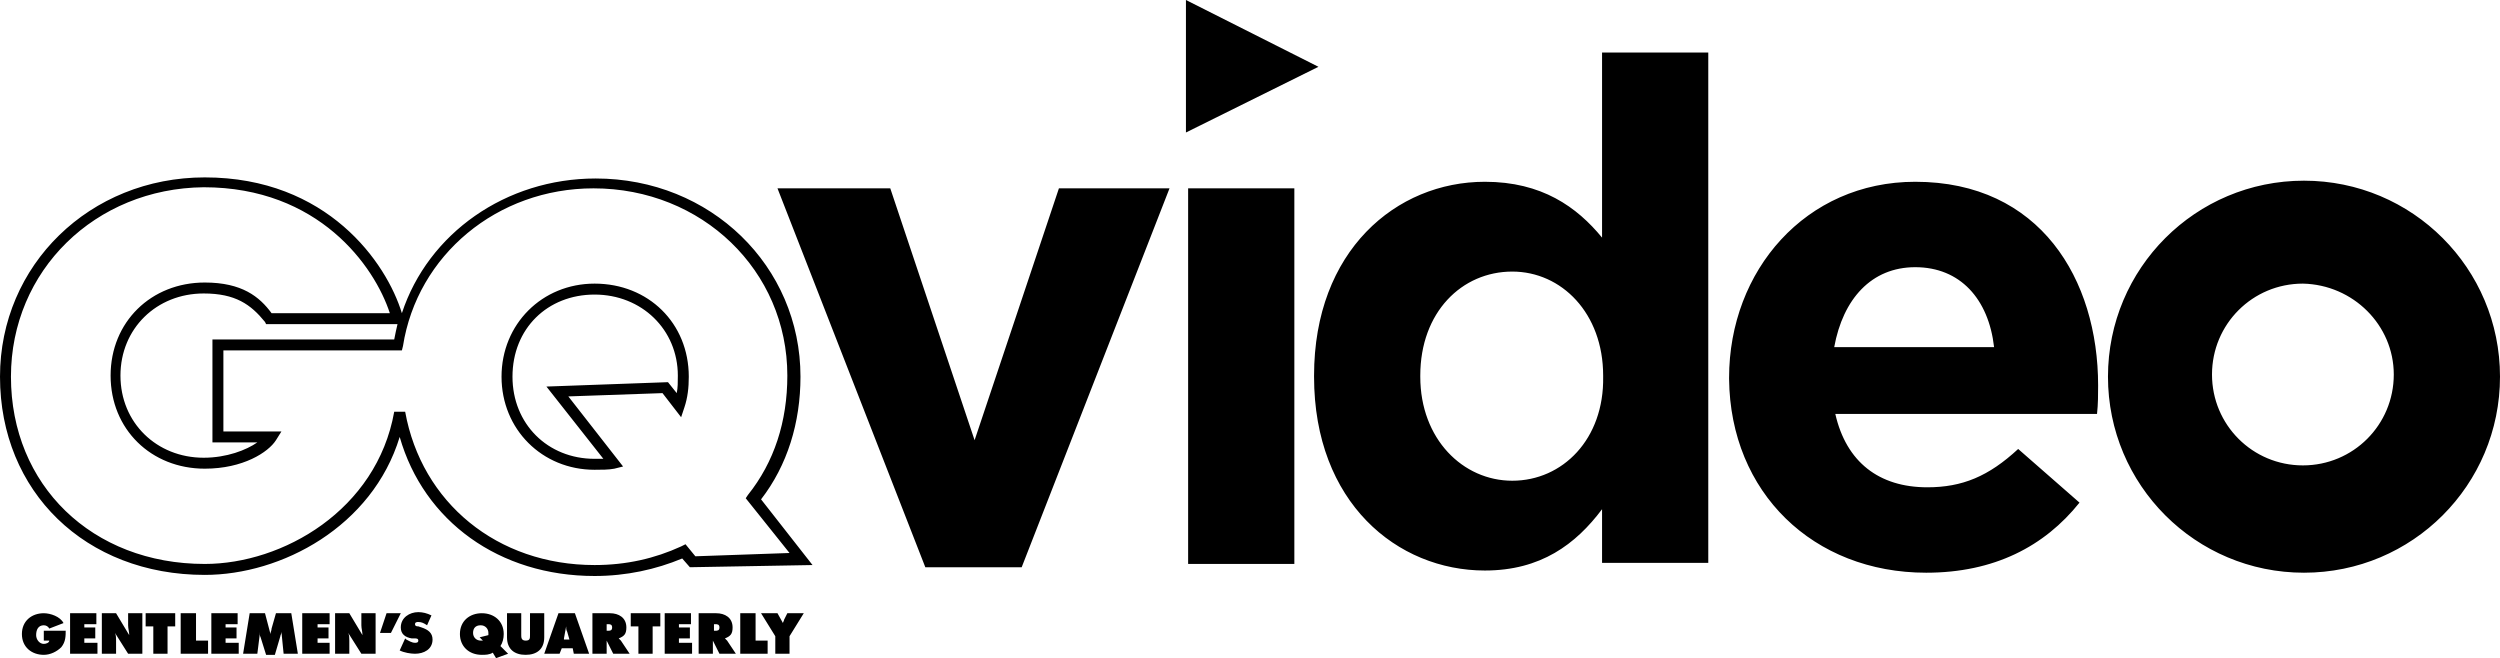
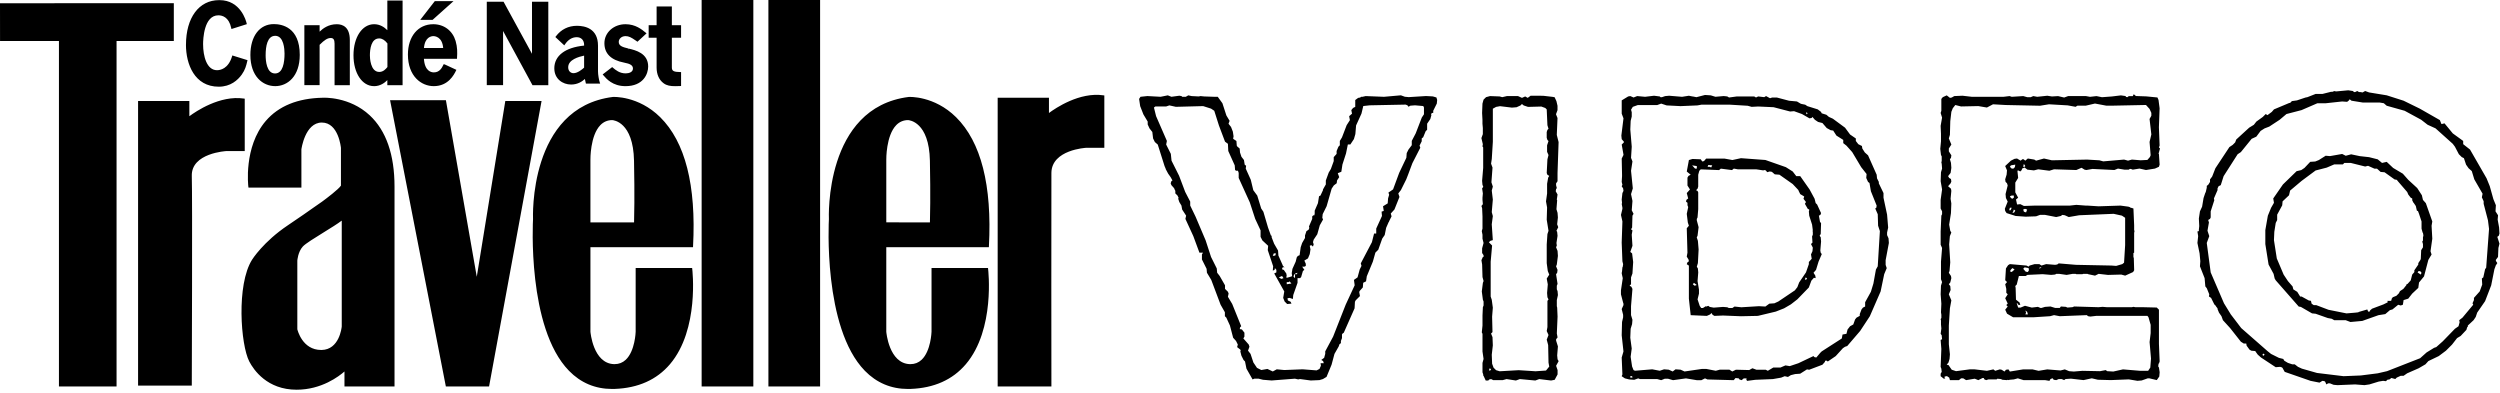
- <svg xmlns="http://www.w3.org/2000/svg" viewBox="0 0 228.3 60">
-   <path d="M6 57.5c0 .6 0 1.1-.4 1.6-.4.4-1 .7-1.6.7-1.1 0-2-.7-2-1.9S2.9 56 4 56c.6 0 1.5.3 1.8.9l-1.3.5c-.1-.2-.3-.3-.5-.3-.5 0-.7.4-.7.9 0 .4.3.8.7.8.2 0 .5-.1.5-.3H4v-.9h2zm.4-1.5v3.7h2.5v-1H7.7v-.4h1v-1h-1V57h1.1v-1H6.4zm2.9 3.7h1.3v-1.2c0-.2 0-.5-.1-.7l1.2 1.9H13V56h-1.3v1.1c0 .3.1.6.1.9l-1.2-2H9.3v3.7zm4-3.7v1.2h.7v2.5h1.3v-2.5h.7V56h-2.7zm3.2 0v3.7H19v-1.2h-1.1V56h-1.4zm2.8 0v3.7h2.5v-1h-1.2v-.4h1v-1h-1V57h1.1v-1h-2.4zm2.9 3.7h1.3l.2-1.6v-.4c0 .2 0 .3.1.5l.5 1.6h.8l.5-1.7c0-.1.1-.2.1-.4l.2 2h1.3l-.6-3.7h-1.4l-.4 1.4c0 .2-.1.3-.1.5l-.5-1.9h-1.4l-.6 3.7zm5.4-3.7v3.7h2.5v-1H29v-.4h1v-1h-1V57h1.1v-1h-2.5zm3 3.7h1.3v-1.2c0-.2 0-.5-.1-.7l1.2 1.9h1.3V56H33v1.1c0 .3.1.6.1.9l-1.2-2h-1.3v3.7zm5.1-1.9l.9-1.8h-1.3l-.6 1.8h1zm.8 1.6c.4.2 1 .3 1.4.3.8 0 1.6-.4 1.6-1.3 0-.6-.4-.9-1-1.1l-.3-.1c-.1 0-.3 0-.3-.2s.2-.2.3-.2c.3 0 .5.1.8.3l.4-.9c-.4-.2-.8-.3-1.2-.3-.8 0-1.6.5-1.6 1.4 0 .6.4.9 1 1h.3c.1 0 .3 0 .3.2s-.2.2-.3.2c-.3 0-.6-.2-.8-.3l-.1-.1-.5 1.1zm7.6-.9h-.2c-.4 0-.7-.3-.7-.7 0-.4.2-.7.7-.7.4 0 .7.3.7.7v.2l-.8.2.3.3zm1.6.5c.2-.3.3-.7.3-1.1 0-1.2-.9-1.9-2-1.9s-2 .7-2 1.9c0 1.1.8 1.9 2 1.9.3 0 .7 0 1-.2l.3.5 1.1-.4-.7-.7zm2.7-3v2c0 .3 0 .5-.4.5s-.4-.3-.4-.5v-2h-1.3v2.2c0 1.1.7 1.6 1.7 1.6s1.7-.5 1.7-1.6V56h-1.3zm3.1 2.3l.2-1.1c0 .2 0 .3.1.5l.2.7h-.5zm-.2.9h1l.1.5h1.4L52.5 56H51l-1.3 3.7h1.4l.2-.5zm4.1-2.2h.1c.2 0 .4 0 .4.3s-.2.3-.4.3h-.1V57zm-1.3 2.7h1.3v-1.2l.6 1.2h1.5l-.8-1.2-.2-.2c.5-.2.7-.4.7-1 0-.9-.7-1.3-1.5-1.3h-1.6v3.7zm3.5-3.7v1.2h.7v2.5h1.3v-2.5h.7V56h-2.7zm3.1 0v3.7h2.5v-1H62v-.4h1v-1h-1V57h1.1v-1h-2.4zm4.5 1h.1c.2 0 .4 0 .4.3s-.2.3-.4.3h-.1V57zm-1.4 2.7h1.3v-1.2l.6 1.2h1.5l-.8-1.2-.2-.2c.5-.2.7-.4.7-1 0-.9-.7-1.3-1.5-1.3h-1.6v3.7zm3.8-3.7v3.7h2.5v-1.2H69V56h-1.4zm1.9 0l1.3 2.1v1.6h1.3v-1.6l1.3-2.1h-1.5l-.3.6c0 .1-.1.2-.1.3L71 56h-1.5zM54.3 52.6c-8.7 0-15.6-5-17.8-12.7-2.5 8.2-10.8 12.6-17.8 12.6C7.8 52.5 0 44.9 0 34.4c0-10.2 8.2-18.2 18.7-18.2 11.2 0 16.6 7.8 18 12.4 2.4-7.3 9.5-12.3 17.7-12.3 10.5 0 18.7 8 18.7 18.1 0 4.2-1.2 8.1-3.6 11.2l4.7 6-11.2.2-.7-.8c-2.4 1-5.1 1.6-8 1.6zM36 37.6h1c1.5 8.3 8.4 14 17.3 14 2.9 0 5.5-.6 7.9-1.7l.4-.2.9 1.1 8.6-.3-4-5 .2-.3c2.4-3 3.6-6.7 3.6-10.9 0-9.6-7.8-17.1-17.7-17.1-8.8 0-16.1 6.1-17.4 14.4l-.1.4H20.4v7.4h5.3l-.5.8c-.7 1.1-3 2.6-6.5 2.6-4.9 0-8.6-3.6-8.6-8.5s3.7-8.5 8.6-8.5c3.4 0 5 1.3 6.1 2.8h10.8c-1.4-4.3-6.5-11.5-17-11.5C8.7 17.2 1 24.7 1 34.4c0 9.9 7.4 17.1 17.7 17.1 7.1 0 15.7-4.9 17.3-13.9zM18.6 26.8c-4.3 0-7.6 3.2-7.6 7.5s3.3 7.5 7.6 7.5c2.1 0 3.9-.7 4.9-1.4h-4.1V31H36c.1-.5.2-1 .3-1.4h-12l-.1-.2c-1.3-1.6-2.7-2.6-5.6-2.6zm35.7 16.1c-4.8 0-8.5-3.7-8.5-8.5s3.7-8.5 8.5-8.5c4.9 0 8.6 3.6 8.6 8.5 0 1-.1 1.9-.4 2.8l-.3.9-1.7-2.2-8.6.3 5 6.4-.8.2c-.5.1-1.2.1-1.8.1zm0-16c-4.3 0-7.5 3.1-7.5 7.5 0 4.3 3.2 7.5 7.5 7.5h.8l-5.2-6.6 11.1-.4.8 1c.1-.5.1-1 .1-1.6 0-4.2-3.3-7.4-7.6-7.4zM167.5 31.7c.8-4.4 3.4-7.3 7.4-7.3 4.1 0 6.7 2.9 7.2 7.3h-14.6zm8.4 20.6c6.2 0 10.8-2.4 14-6.4l-5.6-4.9c-2.7 2.5-5.1 3.5-8.3 3.5-4.4 0-7.4-2.3-8.4-6.7h23.9c.1-.9.1-1.8.1-2.6 0-9.7-5.3-18.6-16.7-18.6-10 0-17 8.1-17 17.9v.1c.1 10.4 7.7 17.7 18 17.7m-37.8-8.4c-4.5 0-8.4-3.8-8.4-9.5v-.1c0-5.8 3.8-9.5 8.4-9.5 4.5 0 8.3 3.8 8.3 9.5v.1c.1 5.7-3.7 9.5-8.3 9.5m-2.5 8.2c5.1 0 8.3-2.4 10.7-5.6v4.9h9.7V4.8h-9.7v16.9c-2.3-2.8-5.5-5.1-10.7-5.1-8.1 0-15.6 6.3-15.6 17.7v.1c0 11.5 7.6 17.7 15.6 17.7m-27.1-.6h9.7V17.2h-9.7v34.3zm-24 .3h8.8l13.5-34.6H96.7l-7.7 23-7.7-23H71l13.5 34.6zM108.3 0v12.1l12.1-6L108.3 0zm110.3 34.2c0 4.6-3.7 8.3-8.3 8.3-4.6 0-8.3-3.7-8.3-8.3 0-4.6 3.7-8.3 8.3-8.3 4.6.1 8.3 3.8 8.3 8.3m9.7.2c0-9.9-8-17.9-17.9-17.9-9.9 0-17.9 8-17.9 17.9 0 9.9 8 17.9 17.9 17.9 9.9 0 17.9-8 17.9-17.9" />
+ <svg xmlns="http://www.w3.org/2000/svg" id="video-logo-dark" viewBox="0 0 382 60">
+   <path d="M356.954 13.97l-.276-.054-.274.108h-.217l-1.318.33h-1.044l-1.262.495-.277.052-1.316.44-.766.108-.277.276h-.107l-2.357.988-.33.383-.66.495-.273-.165-.442.44-.985.712-.384.49-.716.44-1.976 1.81-.164.44-.384.385-.497.33-2.14 3.237-.493 1.264-.328.437v.384l-.276.44-.22.165v.274l-.164.712-.053.054-.277.824-.22 1.316-.33.714-.164 1.097.057 1.154-.058.547v.22l-.22.054.112.715-.112 1.043.33 1.592.113 1.205-.058.77.714 1.81.11 1.26.22.277.38.933-.05.328.33.22.49.988.222.22.054.11.218.275v.11l.22.547.383.55.22.604 1.1 1.206 1.645 2.086.437.274h.384l.056.33.438.603.277.165.603.054.108.165.275.383.498.44 2.246 1.48.662-.054.217.053.167.11.052.11.277.493 3.946 1.372 1.372.273.44-.274.327.054.112.11.164.384.27-.165h.28l.55.22.6.056 2.69-.112 1.43.11.763-.11 1.428-.437.66-.11.438.054.22-.22.33-.054.277-.22.6.165.22-.22.605-.274h.44l.55-.382 1.754-.77 1.04-.604.442-.493 1.592-.767 1.098-.823.932-.934.767-.986.547-.33.88-.933.11-.383.108-.11v-.166l.878-.82.33-.495.22-.658 1.21-1.755.93-2.414.493-2.47.166-.44v-.054l.277-.44-.22-.33V39.7l.328-.44.057-1.37.164-.66-.33-1.04.22-.166.11-.33-.056-.93-.22-1.21.056-.658-.385-.604.057-.933-.384-.933-.55-1.976-.49-1.207-2.526-4.39-1.046-.824v-.494l-1.59-1.153-1.263-1.535-.438.11-.053-.056-.22-.55-3.075-1.755-2.468-1.208-2.58-.824-2.69-.44-.605-.218-.384.22-.326-.055h-.222l-.273-.164-.33.164h-.165l-.165-.164-.714-.11m.11 1.536l.108-.165.275.22 1.7.274h2.58l.657.11.443.385 2.744.77 2.523 1.37.986.766 1.21.55 2.63 2.36.33.44.604 1.15.44.44.33.164.33.988.385.55.49.438.385 1.262 1.264 2.195-.11.548.274.606v.384l.658 2.523.165 1.318-.053.713-.384 5.215-.164.22-.278 1.26-.217.166.053.932-.384 1.044-.88.986v.33l-.217.495.11.22-1.646 1.976-.492.384.053.33-.164.602-.55.384-1.863 1.92-.99.88-.326.11-1.155.712-.984.88-.277.107-4.775 1.868-1.427.33-2.578.328-2.637.11-4.06-.493-2.306-.658-.6-.276-.498-.386h-.385l-.658-.22-.55-.327-.162-.275-.658-.162-1.21-.605-.548-.44-4.007-3.51-1.59-2.086-1.043-1.7-2.032-4.72-.6-4.5.382-1.042-.27-.823.218-1.264-.112-.384.276-.164.107-.22v-.932l.55-1.7-.055-.275.55-1.263v-.273l.164-.33.33-.164.436-1.372 2.14-3.347.496-.33 1.646-2.03.713-.327.658-.88.605-.383.714-.274 1.587-1.042 1.044-.88 2.305-.6 2.414-1.045h1.262l2.522-.274.77.054m-12.95 38.69l.11-.22.222.11-.112.22m-20.027-39.674h-.607l-.22.165-.272-.056.056-.11-.77-.11-1.372.166-1.483.11h-.054l-.824-.166-.987.11-.606-.11h-2.744l-.602.22-.93-.22-.934.055-.715-.11-1.54.162-.6-.11-.382.166h-.55l-.606-.166-1.753.11-.33-.11-.933.11h-4.83l-1.427-.164-1.262.054-.383.22-.274.054-.492-.384-.605.275-.22.27v1.814l-.106.33.218.713-.22 1.26.053 1.21v1.15l-.11 1.154.11.933.112.22v.714l-.056.165.056.272.056.713-.167.55-.05 1.37.217 1.264-.22 1.59v1.317l.22.438v.44l-.112.22-.107 2.413v2.03l.218.495-.167 2.086v2.69l.167.44-.167.546-.05 1.318.106 1.426-.055 1.317.057.385v.494l-.107.165.05.22v.605l.056.604-.107.822.16.22v.056l.057.548-.22.11.108 1.372-.107 2.743.106.275.056.493-.163.275v.383l.49.384.22-.055-.164-.22.272-.11h.165l.33.22.11.384h1.37l.33-.276h.332l.437.274 1.317-.22.547.22.66-.33h.163l.112.22.27.11.33-.11h1.263l.112-.11.547.055.22.11.715.054.108-.056.165.056.11-.056.658-.054.606-.165.878.275h3.293l.655.11.164-.275.278-.11h.052l.165.22.384.054.385-.165h.44l.383.163.218-.165.825-.056 1.92.22 1.262-.275.933.22 1.977.054 2.742-.11 1.32.22.654-.054.933-.33h.22l1.152.274.383-.55.055-.657-.108-.714-.112-.167.054-.44h.058l.107-.327-.108-2.69v-5.214l-.333-.328-2.193-.054h-1.097l-.277-.054-.22.055h-3.838l-.662-.053-.6.055-3.733-.11-.273.11h-.057l-.71.055-.224-.11-.766-.055-.165.22h-.714l-.714-.22-.766.056h-.053l-.55.165h-.164l-.383-.164-.935.11-1.042-.276-.66.275h-.384l-.22-.66h.11l.11.22.33.055-.112-.383-.55-.44-.053-1.81-.052-.275.22-.22.33-1.316h1.038l.276-.164 2.307-.11 1.313.11.604-.055.165-.107h.442l1.15.164.933-.163h.44l.108.054h.933l.113-.053h.658l.11.054 1.044.22.55-.274 1.426.164 2.028-.055.604.165 1.207-.55.165-.273-.056-1.92-.057-.055v-.658l.11-.055v-3.02l.054-.275-.053-.163v-.714l-.11-2.58-.55-.165v-.056h-.054l-.165-.056-1.206-.164-3.345.11-1.704-.11h-.274l-1.428-.11-.985.11h-5.326l-1.647.055h-.054l-.545-.274-.496.053-.165-.766.33-.274-.385-.714-.053-.11v-1.482l.436-.714-.11-1.096.11-.055.33.164.218-.22.055-.22.383-.165.44.33.986.11.657-.166 1.702.22.713-.22 3.402.11.768-.33h.058l.438.275.276.053.934-.165 3.346.165.547-.22.99.166h.657l.164-.11h.166l.276.11 1.04-.166.99.22 1.37-.22.606-.274.107-.33-.108-1.646h-.058l.222-.822-.165-.165.107-.273-.108-2.8.107-2.908-.166-1.264-.163-.383-1.7-.165-1.593-.056-.327-.276m-8.617 1.755h1.263l1.427-.33 1.756.33h.657l5.38-.11.548.604.272.602v.44l-.272.493.272 2.36-.272 1.152.165 2.03-.112.273-.383.442-1.043.054-1.316-.11-.6.166-.607-.164-3.18.275-.604-.164-1.867-.11-5.377.11-1.208-.274-1.21.33-.27-.167-.992-.164-.384.33-.273-.22h-.164l-.277.22-.55-.33-.383.054-.55.274-.877.824.277.66-.057.657-.22.713.057.384.22.22.108.33-.327 1.317.056.603.27.55-.436 1.096.053.33.22.33 1.372.438 1.534.11 1.592-.054.605-.22h.77l1.7.33.714-.165.22-.164.38.055.608.275 1.59-.274 5.27-.22 1.262.277.492.328v4.17l-.165 2.69-.27.22-.935.273-.71-.055-5.435-.11-2.635-.22-.22.165-.33.055-1.368-.11-.714.22-.332-.22h-.71l-.768.22-.165.165-.33-.165-2.526-.22-.27.164-.33.494-.112 1.81.277.277-.277.328.165.712v.606l.22.22-.385.6.385.825-.22.22.22.22-.385.493.277.605.932.55h3.127l2.522-.164.604-.164.88.165 4.116-.164.218.165.328.055.934-.11h7.792l.165.22.33 1.152V50.9l-.165 1.37.218 2.525-.11 1.372-.327.494h-1.21l-2.634-.22-1.482.33-.933-.055-.22-.165-.875.165-2.69-.054-1.315.11-.714-.055-.66-.275-.653.165-2.032-.165-1.32.22-.93-.22h-1.43l-2.03.33-.214-.33-.384.056-.22.273-.442-.275-.272-.057-.712.22-.277-.22-.987.22-1.867-.22h-.77l-2.082.275-.66-.22-.496-.713-.272-.056.272-.33.165-.55.056-.71-.164-1.538V49.74l.163-2.63.22-1.21-.384-.93.272-.66-.053-.604-.22-.274.22-.274.164-.66-.057-.328-.328-.494.107-.276.112-1.316-.167-2.744.11-1.26.22-.55-.164-.274-.167-.934.275-1.754.057-1.483-.112-.713.112-1.207-.056-.328-.44-.385.385-.44.112-.274-.056-.384-.274-.166-.165-.273.385-.493.112-.77-.056-.767-.164-.55.165-.218.057-.384-.384-.604v-.44l.384-.603-.384-.933.163-.55.056-2.085.164-1.43.218-.547.384-.495.878.22 2.633-.056 1.32.22.932-.494 1.92.11 5.267.11 1.37-.22 2.854.165 1.208.22m-7.904 8.725l.22.33-.11.11h-.22m-2.03 0l.165-.222.662-.11-.058.385-.22.22h-.27m-.113 4.5l-.164-.276.277-.106h.328v.33l-.22.163m-.384 1.373h.278l-.165.383h-.22m2.248.218l-.11-.326.278-.11.33.11-.165.44m-1.976-.113l.11-.326.22.164-.165.273-.277.11m4.448-.11h.273v-.22h-.272m-.277 8.616h.278l-.332.22m-2.086.437l-.384-.437.22-.22.606.11.052.327-.165.274m-2.744-.108l.165-.273.22-.22.33.22-.437.38m2.196 6.202l-.112-.328.277.22.108.383h-.384m2.14.11h.22v-.22h-.22m-52.4-33.08l-.55-.11h-.057l-.55-.11-1.038.163-1.977-.163-.607.054-.492.165h-.22l-.11-.11-.878-.11-1.37.162-1.208-.11-.55.22-.495-.22-.33.056-.986.602v2.03l.27.714-.325 2.634.054.547.33.385v.11l-.33.33.27 1.535v.056l-.27.55.052 2.47v.22l-.053.877.108.44-.11.22.22.33.053.382-.162.33-.11.987.054.55-.053.11.108.6v.166l-.22.933.22.988-.11 3.237.11 2.854.11.44-.054.385-.057.11-.056.6-.053.275.052.275.112.495-.277 1.866v.606l.33 1.262.055.164v.22l-.27.604.217.878v.384l-.165.714-.053 2.03.27 2.47-.27.932.108 2.58-.11.273.494.33.658.165.767.054.608-.22.272.11h2.637l.6.165.55-.22h.496l.764.22 1.976-.274 1.647.274h.712l.55-.275.383.165 4.006.11.277-.33.49.055.11.165.33.11.33-.275h.438l-.053.165.11.22 1.26-.166 2.69-.11 1.26-.22.55-.22.495.112.44-.274.657-.165.768-.055 1.043-.66.33.057 2.03-.77.384-.44v-.11l.164-.11.277.166 1.204-.824 1.098-1.207.33-.22.33-.11 1.976-2.304 1.48-2.25 1.647-3.785.547-2.635.385-.93-.165-.495v-.715l.494-2.632-.052-.714-.22-.494v-.385l.162-.766-.163-1.978-.547-2.58V29.5l-.714-1.483v-.22l-.276-.548-.053-.55-1.317-2.963-.493-.44-.384-.602-.06-.385-.55-.274-.38-.493v-.384l-.88-.606-.77-1.042-1.86-1.372-.605-.273-.386-.33-.713-.22-.11-.22-.496-.383-1.59-.495-.326-.22-.55-.11-.164-.056-.547-.328-1.208-.11-1.867-.494h-.712l-.33.11-.604-.33-.278.166-.93-.11-.33.163-.275-.163h-2.635l-1.21.163-.27-.164-.548-.056-1.263.11-.713-.22-.88-.055m-10.92 42.033l-.22-.55-.22-1.48.165-1.26-.22-1.65.056-1.37.22-.715.054-.658-.216-.712V46.78l.216-2.635-.163-.328-.273-.165.22-.22v-1.04l.217-.606.11-1.754-.162-1.316-.275-.22.328-.935-.11-1.7.11-.66-.216-.162.163-.273.053-1.812.167-.276-.276-.55.11-1.425-.217-1.042.27-.878-.27-2.69.216-1.426-.216-.548.107-1.7-.22-2.636.056-1.316.164-.66v-.657l-.107-.385.27-.44.77-.275h2.966l.6-.22.826.276 2.137.11 2.58-.11.6-.11h4.39l2.69.165.604.166.99-.054 2.36.108 2.524.658.6-.052 1.21.437 1.15.66.33-.057.112-.163.383.44.49.328.66.166.66.767.6.33.385.054.497.77 1.042.658v.495l.49.384.88.986 1.374 2.305.823 1.044-.054.6.274.605.22.165.217 1.26.88 2.196-.054.33-.163.11.384.877.053 1.756.272.822-.326 5.378-.277.495-.386 2.137-.385 1.264-.878 1.592v.658l-.33.165-.22.276-.27.713v.273l-.496.275-.22.274-.275.768-.493.274-.385.495-.165.657-.602.11-.11.603-3.072 1.976-.22.218-.602.714-.276-.054-.163-.165-2.303 1.095-1.317.44-.657-.11-.77.33h-1.095l-.827.494-.327-.166h-1.427l-.604-.222-.492.275-2.03-.054-.55.273-.436-.274h-1.482l-.606.164-1.426-.276h-.714l-2.63.385-.607-.274-.77-.056-.437.33-.604-.274-.713-.057-.66.22-1.15-.22-2.636.22m26.177-39.51l.22.163-.22.165m-26.89 40.006h.277l.053.22h-.328m-37.64-42.904l-2.798-.11-.493.11h-.22l-.11.11-.328.055-.442.328v1.044l-.33.164-.27.33.108.547-.44.385.113.604-.492.767-.716 1.867-.33.548v.658l-.215.222-.277.658v.438l-.44.493v.608l-.436 1.205-.33.55-.44 1.207v.602l-.22.386-.217.384v.11l-.384.822-.218.107-.165 1.048-.497 1.152v.438l-.052.274h-.164l-.164.165v.384l-.497 1.155.054.22-.108.273-.33.22-.22.657v.386l-.44.77-.22.656-.165 1.21-.27.11-.165.217-.165.66-.497 1.098-.107.657.056.384-.056.11-.77.22-.055-.11.053-.22-.055-.33-.38-.546-.278-.11v-.053l.11-.22v-.055l.276.055-.22-.22-.056-.055v-.056l-.66-1.483-.054-.768-.602-1.045-.38-.986v-.22l-.113-.057-.436-1.205-.714-2.42-.33-.49-.604-1.976-.605-.823-.383-1.59-.765-1.703v-.055l.052-.384-.217-.166-.113-.712-.384-.495-.22-.66-.052-.6-.384-.33-.058-.11-.054-.714-.495-.33v-.053l.058-.33-.108-.714-.277-.714-.384-.494.166-.44-.494-.824-.605-1.865-.712-.987h-.492l-1.59-.054-.55-.056-.276.055-1.097-.056-.496-.11-.385.22h-.55l-.106-.11-.33-.055-1.21.163-.55-.22-1.096.22-2.03-.11-1.045.11-.217.328.164 1.1.492 1.26.657 1.1v.44l.277.602.385.494.052.055v.057l.112.932.27.548.442.384 1.04 3.292.166.384v.054l.382.714.388.55.272.493-.165.11-.108.327.107.276.44.494v.055l.163.328v.384l.33.33.164.33-.053.162.166.495.328.547.107.604.608.934-.112.493 1.21 2.635.933 2.524h.55l-.166.273v.77l.713 1.427.052.602.662 1.098 1.425 3.786.655 1.15v.607l.222.22.55 1.204.49 1.868.443.493.272.55-.107.386.49.383.06.164-.06.11.166.658.33.658.22.22.22 1.098.935 1.646.272-.11h.66l.656.164 1.32.11 3.565-.275.494.11.276-.055 1.647.22 1.316-.056.55-.165.546-.33.77-1.866.442-1.646.654-1.15.112-.33.218-.166v-.33l.165-.438v-.55l.055-.11.22-.164 1.65-3.73.053-.99.11-.22.657-.657-.11-.606.057-.165.492-.55.056-.71.437-.22.112-.77.93-2.25.385-1.37.44-.44.604-1.7.38-.55.22-1.098.385-.88.06-.053v-.056l.383-.768-.112-.385v-.053l.548-.604.77-1.92-.166-.495v-.056l.386-.493.82-1.647.278-.713.656-1.753 1.208-2.36-.11-.33.33-.66v-.438l.218-.166.385-.933.222-.22V18.9l.49-.715.164-.603-.054-.055.112-.275h.22v-.328l.548-1.1.053-.548-.11-.383-.55-.163-1.04-.056-2.637.166-.603-.057-.602-.22M200.73 37.33l-.107-.328.108-.384.55-.825.385-1.37.495-.88-.112-.274.058-.55.6-1.205.77-2.688.33-.495.438-.33.058-.438.328-.495-.22-.604.546-.22.165-1.098.55-1.702.278-1.37h.384l.546-.825.22-.765.11-1.317.822-1.81.277-1.154.986-.11 5.49-.11.272.11.165.22.274-.165.714-.055 1.262.11.11.22v1.04l-.33.496-.93 2.415-.603 1.153v.658l-.497.66-.276.548-.054.714-1.097 2.305-.933 2.525-.712.492.113.33-.164.55-.058.767-.714.44.11.714-.33.108.058.662-.877 1.922v.766h-.33l-.33 1.318-1.7 3.237.107.384-.272.55-.33 1.206-.55.384.112.823-1.374 2.963-1.92 4.883-1.205 2.25v.383l-.165.604-.442.328.277.165.11.33h-.494l.053.384-.218.495-.44.22-2.14-.165-2.8.11-1.15-.11-.604.33-.823-.385-.932.165-.66-.33-.55-.822-.436-1.317-.385-.492.22-.604-.113-.33-.82-.933.164-.273v-.604l-.385-.493-.327-.056.053-.274.166-.165-1.373-3.402-.658-1.098.108-.494-.107-.272-.442-.44v-.547l-.817-1.426-.384-.494-.06-.658-.876-1.757-.822-2.523-1.537-3.62-.822-1.705v-.603l-.767-1.482-.933-2.47-1.155-2.304-.107-1.042-.713-1.426.11-.55-1.65-3.786-.328-1.316.22-.164h1.647l.49-.165.992.22 4.17-.11 1.206.384.493.33.713 2.248.93 2.47.443.328.053 1.1.987 2.193.056.714.165.11h.272l.112.33v.767l1.698 3.734.826 2.523.82 1.757v.99l.277.548.88.82-.058.66.824 2.47-.055.658.272-.11.055-.273.22.273v.384l-.33.164 1.537 2.747-.166.986.22.55.385.384.655-.055-.107-.274-.442-.22-.054-.33.33-.054.494.165.056-.603.657-1.866v-.714h.385l.163-.164.274-.934.22-.163-.33-.493h.33l.218-.11v-.33l-.22-.493.55-.33.277-.66.107-.714-.107-.55.22-.108.272.22m-5.983 1.043h.33l-.11.33-.383.055m3.18 3.18l.056-.273.222-.22.327-.108-.108.22h-.277v.603m-1.976-.604h.22v-.218h-.22m-.493.714l.22-.11.272-.11.222.33-.33.11m.82.493h.276l.165-.11.273.327-.714.11m37.263-28.807l-.44.328-.387-.22-.49.22-.606-.273h-1.702l-.713.165-.382-.11-1.48-.056-.608.165-.384.383-.164.603-.056 1.427.056 1.044v.603l.058.657v.934l-.22.603.22.934-.058.33.11.165v3.127l-.165 1.975.056.605.11.274v.056l-.164.22.114.766-.058.66v.328l.058.658-.22.275.107.33.056 1.262v1.866l-.107.382.106.55v.603l.165.66-.22.82v.715l.22.33v.273h-.106l-.22.493.108.66.056 1.92.165.606-.107.274-.165 1.316.164 1.262.107.274v.603l-.107.276-.058 1.263v1.535l-.107 1.044.106.22v2.69l.165 1.15-.165.605v1.428l.11.328v.166l.055.054.33.715h.385l.165-.166.275-.055.327.163h1.428l.605-.165 1.425.22.605-.22 2.36.22.602-.22 1.81.22.55-.11.442-.824v-.657l-.225-.66.386-.712-.162-.272-.06-.604.113-1.373-.276-.88v-.218l.223-.277-.113-.602.112-2.58-.06-1.37-.053-.22v-.933l.166-.767-.055-.605-.113-.274v-.55l.112-.273-.166-1.097-.058-.384.165-.218.06-.44-.224-.548.11-.274.168-1.316-.054-.77-.224-.55.11-.273-.052-.382.165-1.098-.06-.605-.106-.163.272-.55-.166-.44.113-1.043-.054-.712-.166-.55.107-1.37-.053-.11.113-.77-.278-.494.054-.327.11-.165-.11-.437v-.275l.222-.328v-1.263l.162-4.72-.275-1.096.11-2.58-.223-.55v-.053l.223-.602v-.66l-.166-.714-.277-.6-.33-.058-1.425-.163m-4.062 1.753l.604-.273.22-.22.273.22.66.22 2.03-.054.603.22.22.218.108 2.414.165.548-.165.165-.108.33v.88l.108.33.165.164-.217.658v.99l.217.493-.165.658-.108 2.087.108.274.277.166-.164.274-.163.933v1.48l-.167 1.21.166.932-.056 1.864.273 1.702-.165.493-.108 1.59v2.855l.163 1.206.222.55-.385.606.163.878-.107 1.318.052.656.165.33-.165.22v4.006l-.108.604.273.604-.273.712.22.825.053 2.687.112.604-.496.605-1.593.11-2.576-.165-2.91.165-.547-.165-.385-.384-.222-.605-.054-1.37.163-1.427-.05-1.263-.222-.548.22-.22-.057-2.36.11-1.37-.164-1.208-.165-.495v-5.33l.218-2.47-.49-.492.217-.22.382-.11-.163-2.414.164-1.262-.163-.603.164-1.923-.163-1.373.164-.603-.216-.657.166-2.25-.22-.603.108-.713.163-2.635v-5.047l.497-.275.602-.11 1.81.22m-3.402 39.838l.22.11-.11.22h-.217m128.515-32.76l-.66-.056-1.044.66-.547.22-.77.054-.88.93-.49.33-.71.166-2.09 2.03-1.48 2.14.11.66-.44.767-.493 1.207-.386 2.195v2.14l.496 3.127.768 1.426.165.714.162.274 3.515 4.006.328.056 1.703.986.547.055 1.865.66.602.11.384.22h1.757l.714.273 1.81-.165 2.47-.877 1.042-.165.71-.605.387-.108.876-.714.386.11.327-.11.056-.33.056-.384.71-.22.603-.768.934-.877.112-.823.764-.933.66-2.523.494-.823-.162-.493.272-1.92-.11-1.976.11-.658-.986-2.798-.442-.495-.165-.712-.712-1.1-1.37-1.26-.825-.933-1.48-.88-.987-.93-.713.164-.66-.55-1.317-.33-1.428-.16-1.314-.276-.825.22-.55-.275m-6.858 21.072l-.604-.384-.11-.44-.712-.82-.656-.99-1.046-2.47-.435-2.798.055-1.263.216-1.37.22-.44v-.822l.773-1.428.054-.602.984-.933.165-.715 1.757-1.482 2.142-1.59 1.7-.44 1.15-.493h1.32l.218-.22h.988l2.195.548.44-.11.986.44h.387l.548.495.605.054 1.534 1.096.33.056.22.273 1.374 1.592.164.384.383.495.22.11v.274l.112.22v.053l.106.11.33.493.164.714.165.054.167.438.38 1.153v1.1l.165.6.054.055.057.33v.11l-.058.22v.494l-.108.165.107.38v.494l-.273.44-.058 1.316-.055.166-.328.495v.22l-.604.878v.274l-.33.385-.22.88-.494.547-.164.056v.11l-.438.548-.056.054-.493.33-.168.33-.382.384-.548.218-.165.22-.053.275-.112.055h-.495l.056.22-.66.327-1.756.66-.165.163h-.054v.055h-.052v.056l-.165.22-.165-.112-.11-.272-1.317.383-.053.054-.496.054-1.314.11-2.744-.55-1.87-.71h-.382l-.328-.22-.108-.44-.33-.055-1.1-.605h-.215m17.942-3.676l.163-.22.272.054.165.22-.11.273M264.708 24.452l-1.21-.22H260.7l-.33.385-.27.054-.223-.33-1.263-.052-.55.165-.325 1.756.6.492-.33.166-.164.274v1.207l.383.604-.49.548.217.823-.276.22-.053.274.22.164v.383l.11.274-.218 1.043L257.9 34l.163.494-.326.384.106 3.732-.108.603.272.44.054.272-.22.165-.106.276.326.22v5.047l.276 2.525 2.47.11.493-.22.22-.22.164.274.275.165 1.318-.055 2.742.11 2.583-.055 2.744-.658 1.26-.496 1.04-.605.99-.77 1.755-1.81.386-1.042.385-.44.272.055-.054-.385-.274-.438.383-.44.385-1.26.494-1.153-.164-.22-.057-.33.113-1.37-.055-.66-.165-.22.165-.275.055-1.646-.167-.22-.165-.932.22-.11.113-.274-.605-1.32-.22-.217-.165-.66-.768-1.425-1.427-2.03h-.603l-.55-.714-1.042-.66-3.128-1.096-3.732-.276m-4.99 1.043l.6.053-.165.33-.217-.11h-.33m-2.36-.22l.715.11v.385H259m5.927 0l.604.11h2.798l.385.055.714.11.162-.056.22.056.22.274.384-.11.328.056.442.384.712.054 2.028 1.428.88.933v.055l.272.55.548.326.058.06-.11.327.382.495-.165.275.44.767.22.11v.11l-.056.164.056.66.437 1.37.113.878-.054.11.053.055v.494l-.113.274.06.932-.224.22.277.55-.054.548-.224.493.11.66-.438.495v.33l-.44 1.26-1.043 1.538-.27.713-.385.494-2.526 1.702-.604.275-.77.054-.603.44-.986-.053-2.687.165-1.042-.11-.33.22h-.55l-.218-.11-.66-.054-1.427.11-.602-.11-.217-.165-.332.11-.05-.054-.44.274h-.274l-.22-.33-.328-.988.215-.878v-.603l-.216-1.315.105-1.318-.053-.603-.166-.275.165-.55.11-2.085-.11-1.316-.166-.496v-.054l.112-.22.162-1.32-.275-1.04v-.22l.112-.22.105-1.262v-2.58l-.106-.218-.223-.11.223-.218.105-.33v-1.81l.165-.604.22-.22 2.8.11.273-.22 1.703.22m8.67.824h.22v-.22h-.22m1.15.932h.275v-.22h-.275m1.92 2.58h.22v-.22h-.22m-.492 12.732l.218.11-.11.22h-.22m-17.118.712l.165-.22.437.33-.33.11M100.33 5.77h-1.214V3.85h1.214V.985h2.33V3.85h1.408v1.92h-1.408v4.56c0 .56.37.66 1.258.68l.15.004v2.126l-.146.007c-.27.01-.52.02-.752.02-.734 0-1.298-.088-1.775-.45-.688-.504-1.065-1.35-1.065-2.387m-3.615.148c0-.475-.383-.732-1.36-.913-1.993-.383-3.002-1.38-3.002-2.965 0-1.626 1.415-2.9 3.226-2.9 1.522 0 2.496.804 3.077 1.284l.135.112-1.387 1.283-.295-.205c-.656-.454-1.03-.655-1.518-.655-.655 0-1.046.448-1.046.88 0 .612.558.792 1.47 1.013l.006.158.037-.146c1.04.245 2.983.702 2.983 2.74 0 1.114-.73 3-3.465 3-1.967 0-2.925-1.126-3.387-1.67l-.103-.122 1.454-1.12.095.08c.437.37 1.032.88 1.97.88.51 0 1.107-.192 1.107-.732m-7.46-1.983v1.838c-.288.254-.985.848-1.622.848-.39 0-.81-.283-.81-.904 0-1.17 1.62-1.604 2.43-1.78m-4.55 1.948c0 1.62 1.29 2.47 2.564 2.47 1.032 0 1.708-.487 2.108-.85.03.16.067.354.128.593l.028.117h2.177l-.066-.202c-.126-.38-.264-1.176-.264-1.672V6.98c0-2.643-2.015-3.037-3.218-3.037-1.312 0-2.425.554-3.216 1.605l-.083.11 1.366 1.275.1-.15c.493-.73 1.1-1.1 1.804-1.1.684 0 1.124.46 1.124 1.17v.114c-2.897.286-4.554 1.55-4.554 3.482m-7.827 2.564H74.38V.27h2.567l4.342 7.95V.27h2.492v12.745h-2.418l-.043-.08-4.45-8.2M66.094 3.04H64.21L66.44.17h2.86m-4.52 7.16c.15-1.675 1.13-1.81 1.437-1.81.23 0 1.36.09 1.5 1.81m-1.44 5.833c2.232 0 3.1-1.764 3.39-2.348l.07-.142-1.792-.833-.153-.028-.066.135c-.19.39-.54 1.114-1.433 1.114-.422 0-1.398-.205-1.518-2.075h5.05l.008-.143c.05-.835.067-1.605-.216-2.583-.47-1.58-1.78-2.56-3.417-2.56-2.315 0-3.87 1.862-3.87 4.633 0 3.32 2.044 4.83 3.946 4.83M56.52 8.48c0-.973.186-2.61 1.423-2.61.44 0 .85.25 1.255.766v3.607c-.228.283-.627.75-1.24.75-1.397 0-1.437-2.254-1.437-2.512m.63 4.686c.967 0 1.65-.534 2.034-.922v.772h2.33V.086h-2.33v4.53c-.462-.47-1.133-.917-2.02-.917-1.827 0-3.152 1.995-3.152 4.747 0 2.733 1.32 4.717 3.138 4.717m-8.315-.15h-2.33V3.85h2.33v.988c.483-.473 1.338-1.137 2.62-1.137.91 0 1.996.42 1.996 2.418v6.898h-2.33v-6.35c0-.603-.173-.86-.58-.86-.49 0-.955.284-1.706 1.042M40.59 8.432c0-1.35.255-2.96 1.465-2.96 1.318 0 1.422 2.074 1.422 2.71 0 1.39-.252 3.043-1.45 3.043-1.298 0-1.438-1.954-1.438-2.793m1.464 4.73c1.867 0 3.75-1.476 3.75-4.78 0-4.243-2.768-4.7-3.96-4.7-2.178 0-3.584 1.85-3.584 4.717 0 3.29 1.905 4.762 3.795 4.762M28.417 6.85c0-4.15 1.984-6.83 5.055-6.83.018-.002.034-.002.054-.002 3.242 0 4.072 3.17 4.158 3.533l.03.14-2.35.744-.034-.165c-.36-1.678-1.385-1.93-1.964-1.93-2.22 0-2.333 3.674-2.333 4.41 0 1.836.555 3.977 2.124 3.977.496 0 1.718-.205 2.297-2.104l.045-.15 2.32.722-.052.214c-.146.614-.296 1.25-.83 1.993-.605.84-1.704 1.845-3.513 1.845-3.7 0-5.01-3.446-5.01-6.398m17.017 43.46V39.824c0-.014.09-1.326.832-2.148.402-.443 1.817-1.32 3.186-2.163 1.105-.683 2.158-1.333 2.77-1.804v16.18c-.02.217-.386 3.55-3.084 3.587h-.056c-2.9 0-3.62-3.068-3.648-3.165m3.864-35.376c-3.803.075-6.723 1.265-8.68 3.54-3.424 3.985-2.674 9.995-2.666 10.056l.02.13h8.086l-.002-5.838c.005-.04.553-4.098 3.125-4.098 2.565 0 2.914 3.847 2.917 3.874v5.765c-.35.546-2.19 1.944-2.88 2.446-.367.245-.76.52-1.26.877-.856.605-2.027 1.433-3.965 2.733-3.76 2.517-5.463 5.244-5.478 5.27-2.406 3.817-1.745 12.997-.422 15.545.676 1.296 2.734 4.313 7.23 4.313 3.827 0 6.495-2.063 7.315-2.786v2.29h7.648V28.53c0-4.892-1.275-8.56-3.786-10.906-3.096-2.89-7.043-2.7-7.203-2.69m119.448-.35v8h-2.765c-.045.002-5.286.286-5.323 3.83-.03 3.077 0 32.19 0 32.484v.153h-8.21V14.936h7.836v2.33c.98-.728 4.665-3.242 8.333-2.7m-51.2 44.486h7.898V0h-7.9M107.21 59.05h7.9V0h-7.9m28.215 33.977V24.42c0-.036-.053-3.697 1.53-5.312.492-.5 1.097-.755 1.8-.757.166.01 3.215.25 3.334 6.2.11 5.43.025 8.713.004 9.428m9.006 3.79l.008-.144c.49-9.306-1.2-15.94-5.023-19.72-3.348-3.305-7.177-3.094-7.223-3.092-12.934 1.618-12.214 18.535-12.205 18.688-.01.165-.94 16.554 5.493 23.155 1.797 1.844 4.014 2.778 6.594 2.778.13 0 .26 0 .39-.006 3.585-.13 6.425-1.4 8.446-3.777 4.516-5.31 3.414-14.474 3.403-14.566l-.016-.133h-8.628v9.734c-.003.028-.09 2.944-1.515 4.286-.47.444-1.042.668-1.702.668h-.11c-3.185-.118-3.584-4.914-3.587-4.95v-12.92m-45.207-3.79V24.42c0-.036-.056-3.697 1.53-5.312.49-.5 1.094-.755 1.797-.757.168.01 3.216.25 3.334 6.2.11 5.43.028 8.713.006 9.428m9.008 3.79l.007-.144c.494-9.306-1.196-15.94-5.022-19.72-3.348-3.305-7.175-3.094-7.223-3.092C80.718 16.43 81.44 33.346 81.447 33.5c-.01.165-.94 16.554 5.493 23.155 1.797 1.844 4.013 2.778 6.596 2.778.128 0 .258 0 .39-.006 3.582-.13 6.424-1.4 8.445-3.777 4.516-5.31 3.414-14.474 3.403-14.566l-.017-.133h-8.628v9.734c0 .028-.085 2.944-1.512 4.286-.472.444-1.044.668-1.702.668h-.11c-3.186-.118-3.584-4.914-3.587-4.95v-12.92m-7.5-22.156L74.73 59.05h-6.604l-8.523-43.74h8.53l.023.124 4.695 26.86 4.36-26.864h5.54m-45.355-.35l-.13-.02c-3.66-.545-7.353 1.972-8.333 2.7v-2.33h-7.835v43.494h8.208v-.152c0-.288.104-28.788 0-31.867-.117-3.54 5.275-3.823 5.323-3.824h2.767M26.56.486v5.783h-8.75V59.05H9.006V6.268h-9L0 .498" />
</svg>
